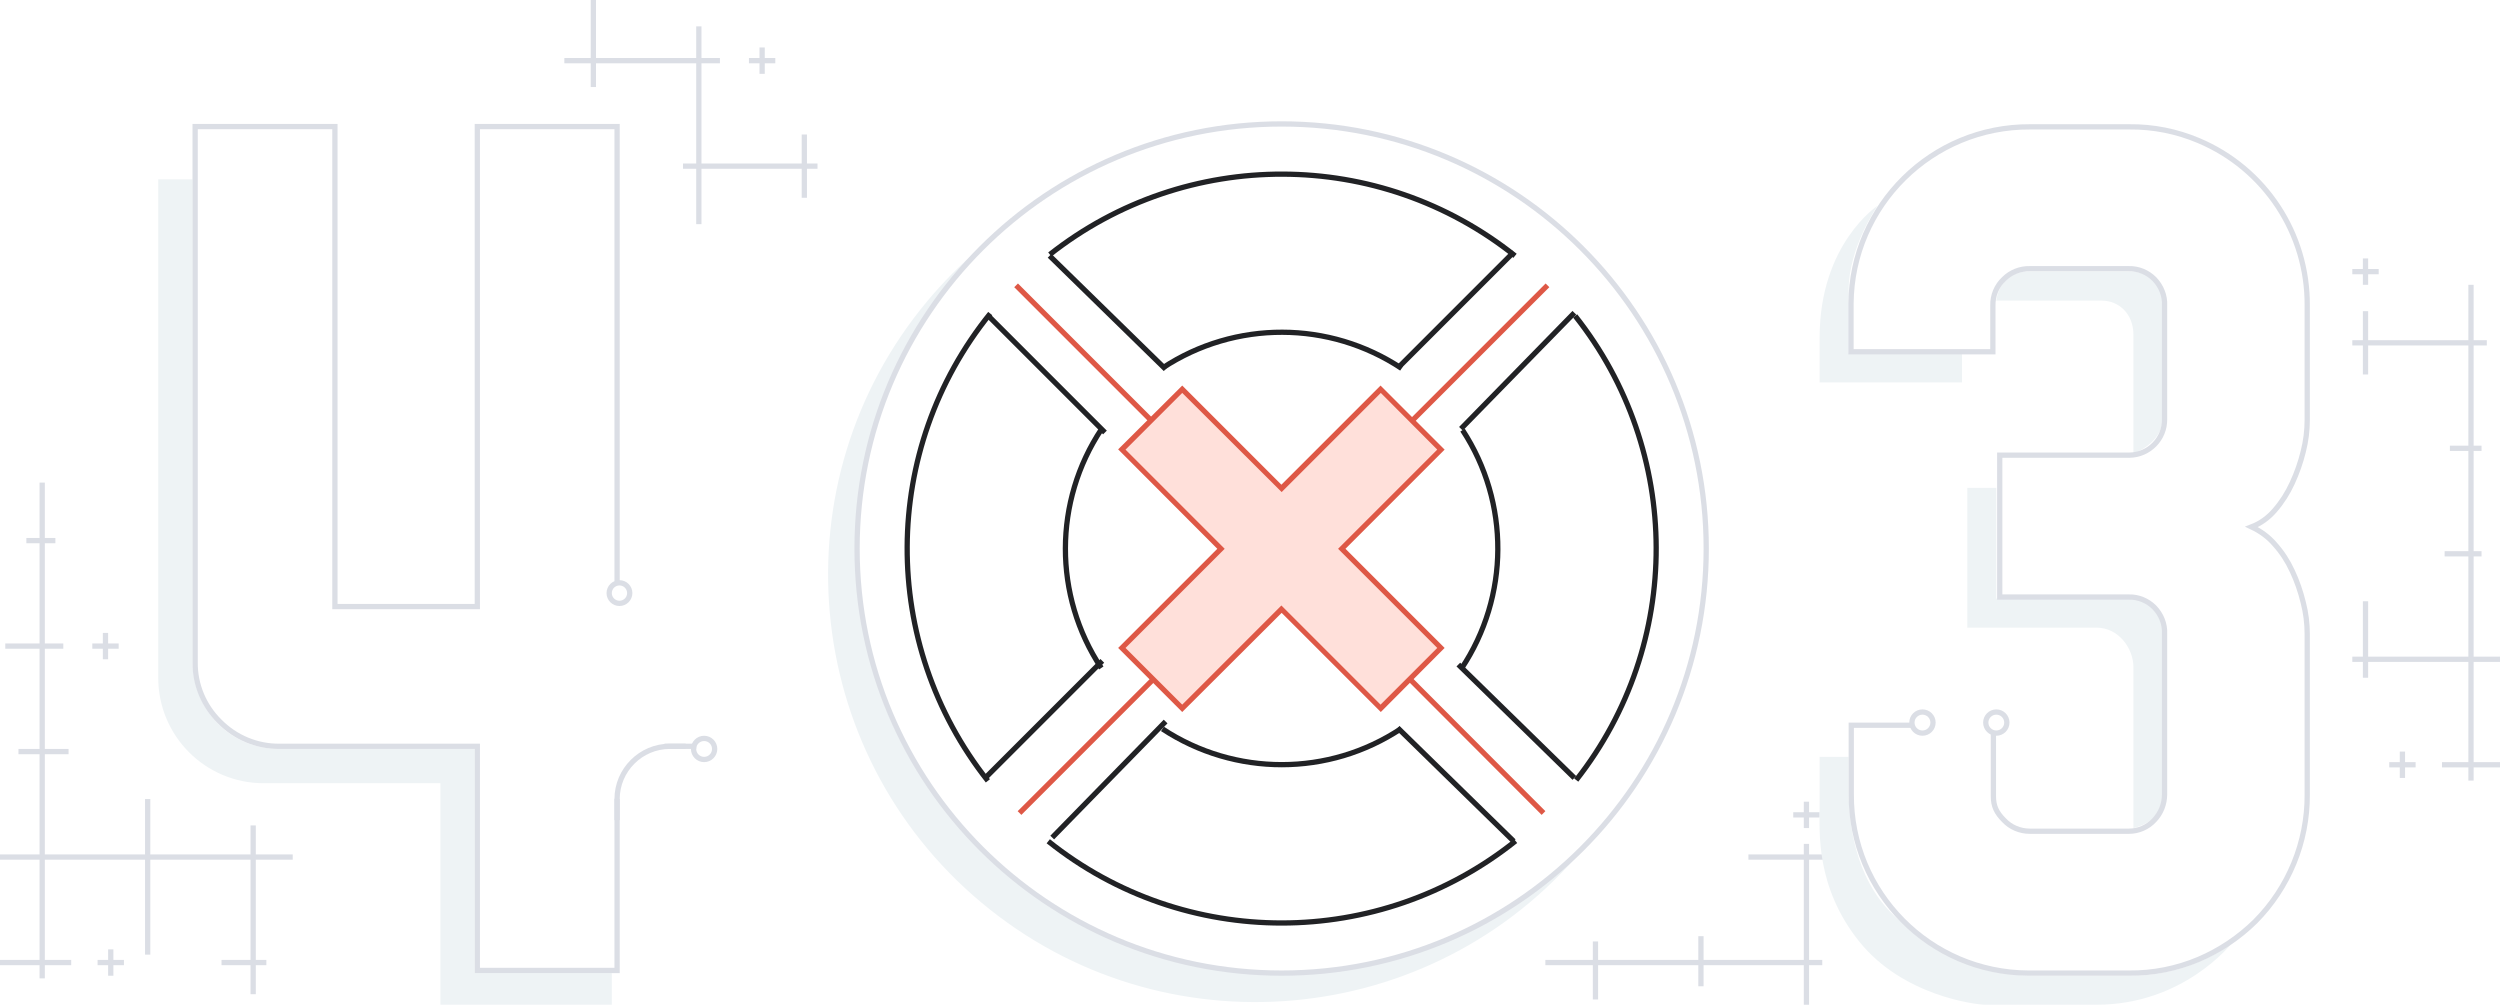
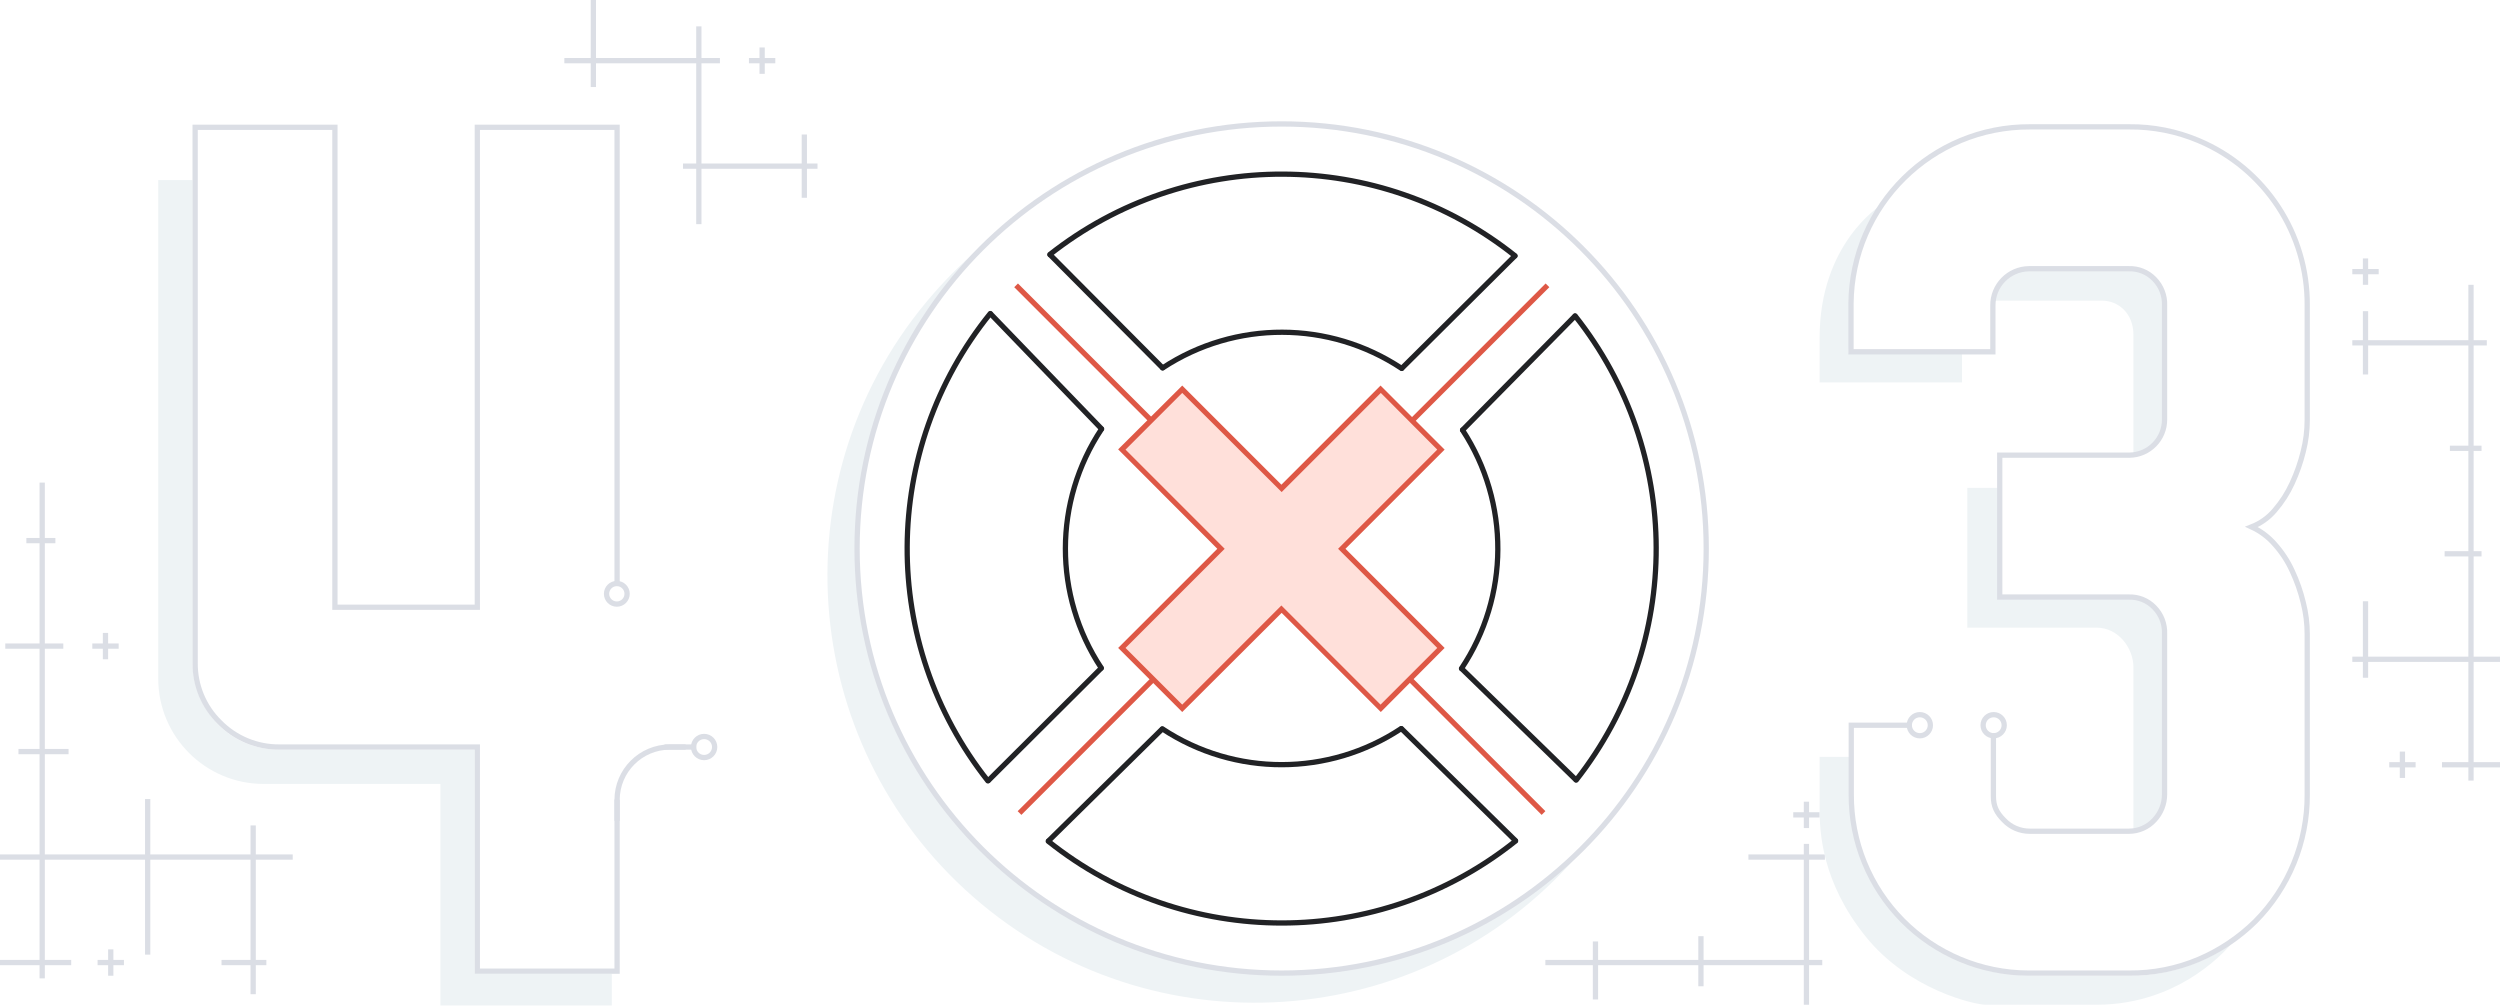
- <svg xmlns="http://www.w3.org/2000/svg" version="1.1" id="Слой_1" x="0" y="0" viewBox="0 0 948 381" xml:space="preserve">
-   <style>.st0{fill:#eef3f5}.st1{stroke:#dbdee5;stroke-width:2}.st1,.st2{fill:none}.st3,.st6{fill:none;stroke:#de5846;stroke-width:2}.st6{stroke:#212225}.st7{fill:#dbdee5}</style>
+ <svg xmlns="http://www.w3.org/2000/svg" width="948" height="381.271" viewBox="0 0 948 381.271">
  <g id="_403" transform="translate(-430 -224)">
-     <g id="_4">
-       <path id="Прямоугольник_скругл._углы_623" class="st0" d="M562 521h-32c-22.1 0-40-17.9-40-40V292h13v183c0 16.3 12.7 33 33 33h74v85h52v12h-65v-84h-35z" />
-       <path id="_4-2" class="st1" d="M664 444.5V272h-53v182h-54V272h-53v203.2c-.1 8.4 3.3 16.5 9.3 22.4 6 6.1 14.2 9.5 22.7 9.4h75v85h53v-65.1" />
-       <path id="Прямоугольник_скругл._углы_623-2" class="st1" d="M664 535v-8c0-11 9-20 20-20h6" />
-       <path id="Фигура_619_копия" class="st1" d="M682 507h12" />
+     <g id="шьфп_копия_7">
+       <path id="Прямоугольник_1_копия_15" d="M1114,605V590h-38v8h-2v-8h-38v13h-2V590h-18v-2h18v-7h2v7h38v-9h2v9h38V550h-21v-2h21v-4h2v4h6v2h-6v38h5v2h-5v15Zm0-67v-4h-4v-2h4v-4h2v4h4v2h-4v4Z" fill="#dbdee5" />
+       <path id="Прямоугольник_1_копия_17" d="M1366,520v-5h-10v-2h10V475h-38v6h-2v-6h-4v-2h4V452h2v21h38V435h-9v-2h9V395h-7v-2h7V355h-38v11h-2V355h-4v-2h4V342h2v11h38V332h2v21h5v2h-5v38h3v2h-3v38h3v2h-3v38h10v2h-10v38h10v2h-10v5Zm-26-1v-4h-4v-2h4v-4h2v4h4v2h-4v4Zm-14-187v-4h-4v-2h4v-4h2v4h4v2h-4v4Z" fill="#dbdee5" />
+       <path id="Прямоугольник_1_копия_16" d="M525,601V590H514v-2h11V550H487v36h-2V550H447v38h10v2H447v5h-2v-5H430v-2h15V550H430v-2h15V510h-8v-2h8V470H432v-2h13V430h-5v-2h5V407h2v21h4v2h-4v38h7v2h-7v38h9v2h-9v38h38V527h2v21h38V537h2v11h14v2H527v38h4v2h-4v11Zm-54-7v-4h-4v-2h4v-4h2v4h4v2h-4v4Zm-2-120v-4h-4v-2h4v-4h2v4h4v2h-4v4Z" fill="#dbdee5" />
+       <path id="Прямоугольник_1_копия_22" d="M694,309V288h-5v-2h5V248H656v9h-2v-9H644v-2h10V224h2v22h38V234h2v12h7v2h-7v38h38V275h2v11h4v2h-4v11h-2V288H696v21Zm24-57v-4h-4v-2h4v-4h2v4h4v2h-4v4Z" fill="#dbdee5" />
+     </g>
+     <g id="_4" transform="translate(0 0.271)">
+       <path id="Прямоугольник_скругл._углы_623" d="M562,521H530a39.989,39.989,0,0,1-40-40V292h13V475c0,16.3,12.7,33,33,33h74v85h52v12H597V521Z" fill="#eef3f5" />
+       <path id="_4-2" d="M664,444.5V272H611V454H557V272H504V475.2a30.981,30.981,0,0,0,9.3,22.4A31.354,31.354,0,0,0,536,507h75v85h53V526.9" fill="none" stroke="#dbdee5" stroke-width="2" />
+       <path id="Прямоугольник_скругл._углы_623-2" d="M664,535v-8a20.059,20.059,0,0,1,20-20h6" fill="none" stroke="#dbdee5" stroke-width="2" />
+       <line id="Фигура_619_копия" x2="12" transform="translate(682 507)" fill="none" stroke="#dbdee5" stroke-width="2" />
      <g id="Эллипс_621" transform="translate(692 503)">
-         <circle class="st2" cx="5" cy="5" r="5" />
-         <circle class="st1" cx="5" cy="5" r="4" />
+         <circle id="Эллипс_1" data-name="Эллипс 1" cx="5" cy="5" r="5" fill="none" />
+         <circle id="Эллипс_2" data-name="Эллипс 2" cx="4" cy="4" r="4" transform="translate(1)" fill="none" stroke="#dbdee5" stroke-width="2" />
      </g>
      <g id="Эллипс_621_копия" transform="translate(660 444)">
-         <circle class="st2" cx="4.9" cy="4.9" r="4.9" />
-         <circle class="st1" cx="4.9" cy="4.9" r="3.9" />
+         <circle id="Эллипс_3" data-name="Эллипс 3" cx="4.9" cy="4.9" r="4.9" transform="translate(0 0)" fill="none" />
+         <circle id="Эллипс_4" data-name="Эллипс 4" cx="3.9" cy="3.9" r="3.9" transform="translate(0 1)" fill="none" stroke="#dbdee5" stroke-width="2" />
      </g>
    </g>
-     <g id="Группа_89">
-       <path id="Эллипс_634" class="st0" d="M755 434c0 103.8 91.1 159 161 159 30.3 0 83.7-13.3 114.4-47.2-57.3 68.7-159.5 77.9-228.2 20.5s-77.9-159.5-20.5-228.2c5.9-7.1 12.5-13.7 19.5-19.7-7.2 7.8-46.2 46-46.2 115.6z" />
+     <g id="Группа_89_копия_2">
+       <path id="Эллипс_634" d="M755,434c0,103.8,91.1,159,161,159,30.3,0,83.7-13.3,114.4-47.2-57.2,68.8-159.3,78.2-228.2,21-68.8-57.2-78.2-159.3-21-228.2.2-.2.3-.4.5-.6a164.931,164.931,0,0,1,19.5-19.7C794,326.2,755,364.4,755,434Z" fill="#eef3f5" />
      <g id="Эллипс_634_копия_3" transform="translate(754 270)">
-         <circle class="st2" cx="162" cy="162" r="162" />
-         <circle class="st1" cx="162" cy="162" r="161" />
+         <circle id="Эллипс_67" cx="162" cy="162" r="162" fill="none" />
+         <circle id="Эллипс_68" cx="161" cy="161" r="161" transform="translate(1 1)" fill="none" stroke="#dbdee5" stroke-width="2" />
      </g>
      <g id="Группа_88">
-         <path id="Фигура_639" class="st3" d="M1016.8 332.2l-51.2 51.2m-98.3 98.2l-50.7 50.7" />
-         <path id="Фигура_639_копия" class="st3" d="M1015.3 532.3L965 481.9m-98.2-98.2l-51.5-51.5" />
+         <path id="Фигура_639" d="M1016.8,332.2l-51.2,51.2m-98.3,98.2-50.7,50.7" fill="none" stroke="#de5846" stroke-width="2" />
+         <path id="Фигура_639_копия" d="M1015.3,532.3,965,481.9m-98.2-98.2-51.5-51.5" fill="none" stroke="#de5846" stroke-width="2" />
        <g id="Фигура_643">
-           <path d="M953.6 492.6l-36.9-36.9-.7-.7-.7.7-36.9 36.9-22.9-22.9 36.9-36.9.7-.7-.7-.7-36.9-36.9 22.9-22.9 36.9 36.9.7.7.7-.7 36.9-36.9 22.9 22.9-36.9 36.9-.7.7.7.7 36.9 36.9-22.9 22.9z" fill="#ffe0da" />
-           <path d="M878.3 373l-21.5 21.5 36.2 36.2 1.4 1.4-1.4 1.4-36.2 36.2 21.5 21.5 36.2-36.2 1.4-1.4 1.4 1.4 36.2 36.2 21.5-21.5-36.2-36.2-1.4-1.4 1.4-1.4 36.2-36.2-21.4-21.5-36.2 36.2-1.4 1.4-1.4-1.4-36.3-36.2m0-2.8l37.6 37.6 37.6-37.6 24.3 24.3-37.6 37.6 37.6 37.6-24.2 24.3-37.6-37.6-37.7 37.6-24.3-24.3 37.6-37.6-37.6-37.7 24.3-24.2z" fill="#de5846" />
+           <path id="Контур_13" d="M953.6,492.6l-36.9-36.9-.7-.7-.7.7-36.9,36.9-22.9-22.9,36.9-36.9.7-.7-.7-.7-36.9-36.9,22.9-22.9,36.9,36.9.7.7.7-.7,36.9-36.9,22.9,22.9-36.9,36.9-.7.7.7.7,36.9,36.9Z" fill="#ffe0da" />
+           <path id="Контур_14" d="M878.3,373l-21.5,21.5L893,430.7l1.4,1.4-1.4,1.4-36.2,36.2,21.5,21.5L914.5,455l1.4-1.4,1.4,1.4,36.2,36.2L975,469.7l-36.2-36.2-1.4-1.4,1.4-1.4L975,394.5,953.6,373l-36.2,36.2-1.4,1.4-1.4-1.4L878.3,373m0-2.8,37.6,37.6,37.6-37.6,24.3,24.3-37.6,37.6,37.6,37.6L953.6,494,916,456.4,878.3,494,854,469.7l37.6-37.6L854,394.4Z" fill="#de5846" />
        </g>
      </g>
-       <path id="Эллипс_634_копия_2" class="st6" d="M1027.3 343.8c40.8 51.5 41 124.3.4 176m-23 23.1c-51.8 41.4-125.4 41.5-177.2.1m-22.9-22.9c-41.1-52-40.8-125.6.9-177.2m22.6-22.4c51.8-40.8 124.9-40.6 176.4.5" />
-       <path id="Эллипс_634_копия" class="st6" d="M984.6 387.1c18 27.5 17.8 63.1-.4 90.4m-22.9 22.8c-27.4 18.2-63 18.2-90.5.1m-23.2-23.1c-18.2-27.5-18.1-63.2.1-90.6m23.2-23.2c27.5-18.1 63.2-18 90.6.2" />
-       <path id="Фигура_642" class="st6" d="M1004 543l-44-43" />
-       <path id="Фигура_642_копия" class="st6" d="M1027 519l-44-43" />
-       <path id="Фигура_642_копия_2" class="st6" d="M849 388l-44-44" />
-       <path id="Фигура_642_копия_2-2" class="st6" d="M872 364l-44-43" />
-       <path id="Фигура_642_копия_3" class="st6" d="M804 518.6l44-44" />
-       <path id="Фигура_642_копия_3-2" class="st6" d="M829 541.6l43-44" />
-       <path id="Фигура_642_копия_3-3" class="st6" d="M960 363.6l44-44" />
-       <path id="Фигура_642_копия_3-4" class="st6" d="M984 386.6l43-44" />
+       <g id="Сгруппировать_893" data-name="Сгруппировать 893">
+         <path id="Эллипс_634_копия_2" d="M1027.3,343.8a142.11,142.11,0,0,1,.4,176m-23,23.1a141.933,141.933,0,0,1-177.2.1m-22.9-22.9a141.935,141.935,0,0,1,.9-177.2m22.6-22.4a142,142,0,0,1,176.4.5" fill="none" stroke="#212225" stroke-linecap="round" stroke-width="2" />
+         <path id="Эллипс_634_копия" d="M984.6,387.1a82.038,82.038,0,0,1-.4,90.4m-22.9,22.8a82.015,82.015,0,0,1-90.5.1m-23.2-23.1a81.993,81.993,0,0,1,.1-90.6m23.2-23.2a82.181,82.181,0,0,1,90.6.2" fill="none" stroke="#212225" stroke-linecap="round" stroke-width="2" />
+         <path id="Контур_690" data-name="Контур 690" d="M984.629,387.039l42.563-43.163" fill="none" stroke="#212225" stroke-linecap="round" stroke-width="2" />
+         <path id="Контур_694" data-name="Контур 694" d="M984.291,343.81l43.234,42.081" transform="translate(0 133.77)" fill="none" stroke="#212225" stroke-linecap="round" stroke-width="2" />
+         <path id="Контур_693" data-name="Контур 693" d="M1026.736,386.612,984.693,343.04" transform="translate(-179.031)" fill="none" stroke="#212225" stroke-linecap="round" stroke-width="2" />
+         <path id="Контур_697" data-name="Контур 697" d="M1026.592,342.36l-42.762,42.59" transform="translate(-179.031 135.032)" fill="none" stroke="#212225" stroke-linecap="round" stroke-width="2" />
+         <path id="Контур_691" data-name="Контур 691" d="M983.6,386.636l42.816-42.555" transform="translate(-22 -23)" fill="none" stroke="#212225" stroke-linecap="round" stroke-width="2" />
+         <path id="Контур_695" data-name="Контур 695" d="M983.439,343.341l43.225,42.459" transform="translate(-22 156.968)" fill="none" stroke="#212225" stroke-linecap="round" stroke-width="2" />
+         <path id="Контур_692" data-name="Контур 692" d="M1026.049,386.468l-42.6-42.822" transform="translate(-155.223 -23)" fill="none" stroke="#212225" stroke-linecap="round" stroke-width="2" />
+         <path id="Контур_696" data-name="Контур 696" d="M1025.881,342.908,982.84,385.291" transform="translate(-155.223 157.571)" fill="none" stroke="#212225" stroke-linecap="round" stroke-width="2" />
+       </g>
    </g>
-     <g id="шьфп_копия_7">
-       <path id="Прямоугольник_1_копия_15" class="st7" d="M1114 605v-15h-38v8h-2v-8h-38v13h-2v-13h-18v-2h18v-7h2v7h38v-9h2v9h38v-38h-21v-2h21v-4h2v4h6v2h-6v38h5v2h-5v15h-2zm0-67v-4h-4v-2h4v-4h2v4h4v2h-4v4h-2z" />
-       <path id="Прямоугольник_1_копия_17" class="st7" d="M1366 520v-5h-10v-2h10v-38h-38v6h-2v-6h-4v-2h4v-21h2v21h38v-38h-9v-2h9v-38h-7v-2h7v-38h-38v11h-2v-11h-4v-2h4v-11h2v11h38v-21h2v21h5v2h-5v38h3v2h-3v38h3v2h-3v38h10v2h-10v38h10v2h-10v5h-2zm-26-1v-4h-4v-2h4v-4h2v4h4v2h-4v4h-2zm-14-187v-4h-4v-2h4v-4h2v4h4v2h-4v4h-2z" />
-       <path id="Прямоугольник_1_копия_16" class="st7" d="M525 601v-11h-11v-2h11v-38h-38v36h-2v-36h-38v38h10v2h-10v5h-2v-5h-15v-2h15v-38h-15v-2h15v-38h-8v-2h8v-38h-13v-2h13v-38h-5v-2h5v-21h2v21h4v2h-4v38h7v2h-7v38h9v2h-9v38h38v-21h2v21h38v-11h2v11h14v2h-14v38h4v2h-4v11h-2zm-54-7v-4h-4v-2h4v-4h2v4h4v2h-4v4h-2zm-2-120v-4h-4v-2h4v-4h2v4h4v2h-4v4h-2z" />
-       <path id="Прямоугольник_1_копия_22" class="st7" d="M694 309v-21h-5v-2h5v-38h-38v9h-2v-9h-10v-2h10v-22h2v22h38v-12h2v12h7v2h-7v38h38v-11h2v11h4v2h-4v11h-2v-11h-38v21h-2zm24-57v-4h-4v-2h4v-4h2v4h4v2h-4v4h-2z" />
-     </g>
-     <g id="_3">
-       <path id="Фигура_757" class="st0" d="M1183 605c-3.9 0-31.5-3.4-48-24s-15-41.6-15-50v-20h11v13c0 10.3 1.8 32.5 17 47s31.5 23 53 23h37c13.6-.1 26.8-4.2 38-12 0 0-18.1 23-51 23h-42zm56-128c0-7.1-5.6-15-14-15h-49v-53h11v42h52c6.6 0 11 8 11 12v63c0 10-11 12-11 12v-61zm0-126c0-8.1-5.6-13-12-13h-40s.9-11 12-11h39c5 0 12 2.3 12 12v44c0 9-11 13-11 13v-45zm-119 18v-17c0-35.6 22-50 22-50s-11 15.8-11 32v24h43v11h-54z" />
-       <path id="_3_копия" class="st1" d="M1155 499h-23v26.2c-.2 37.3 29.9 67.6 67.1 67.8h38.3c9 .1 18-1.7 26.3-5.2 8-3.4 15.3-8.3 21.5-14.4 12.7-12.8 19.8-30.1 19.7-48.1v-60.8c0-4.1-.5-8.1-1.5-12-1-4.1-2.4-8.2-4.2-12-1.7-3.7-3.9-7.1-6.6-10.1-2.4-2.8-5.4-5-8.8-6.6 3.4-1.3 6.4-3.5 8.8-6.3 2.7-3.1 4.9-6.6 6.6-10.3 1.8-3.9 3.2-7.9 4.2-12 1-3.9 1.5-8 1.5-12v-43.3c.2-27.3-16-52-41.2-62.6-8.3-3.5-17.2-5.3-26.3-5.2h-37.6c-37.2-.2-67.6 29.8-67.9 67v18.3h53.8v-17.5c-.1-3.8 1.4-7.5 4.2-10.1 2.6-2.6 6.2-4 9.8-3.9h37.6c3.6-.1 7.1 1.4 9.6 3.9 2.6 2.7 4.1 6.3 3.9 10.1V383c.1 7.4-5.9 13.5-13.3 13.6h-49.2v53.8h49c3.6-.1 7.1 1.4 9.6 3.9 2.6 2.7 4.1 6.3 3.9 10.1v60.8c0 3.7-1.4 7.2-3.9 9.8-2.5 2.7-6 4.2-9.6 4.2h-37.6c-3.7 0-7.3-1.5-9.8-4.2-2.8-2.8-4-5.3-4-9v-24" />
+     <g id="_3" transform="translate(0 0.001)">
+       <path id="Фигура_757" d="M1183,605c-3.9,0-29.186-5.44-45.686-26.04S1120,539.4,1120,531V511h11.791v13.089c0,10.3,2.2,32.542,17.4,47.042S1179.5,594,1201,594h37a67.143,67.143,0,0,0,38-12s-18.1,23-51,23Zm56-128c0-7.1-5.6-15-14-15h-49V409h12.07l.555,41.068L1239,451c6.6,0,11,8,11,12v63c0,10-11,12.787-11,12.787Zm0-126c0-8.1-5.6-13-12-13h-41s1.9-12,13-12h39a12.976,12.976,0,0,1,12.865,13.462v45.323c0,9-11.865,11.215-11.865,11.215Zm-119,18V352c0-35.6,23-50,23-50s-11,15.8-11,32l-1,24h43v11Z" fill="#eef3f5" />
+       <path id="_3_копия" d="M1155,499h-23v26.2a67.389,67.389,0,0,0,67.1,67.8h38.3a66.014,66.014,0,0,0,26.3-5.2,69.392,69.392,0,0,0,21.5-14.4,67.774,67.774,0,0,0,19.7-48.1V464.5a48.711,48.711,0,0,0-1.5-12,63.242,63.242,0,0,0-4.2-12,40,40,0,0,0-6.6-10.1,26.147,26.147,0,0,0-8.8-6.6,22.007,22.007,0,0,0,8.8-6.3,43.012,43.012,0,0,0,6.6-10.3,65.763,65.763,0,0,0,4.2-12,48.711,48.711,0,0,0,1.5-12V339.9a67.285,67.285,0,0,0-41.2-62.6,66.014,66.014,0,0,0-26.3-5.2h-37.6a67.582,67.582,0,0,0-67.9,67v18.3h53.8V339.9a13.849,13.849,0,0,1,13.7-14h37.9a12.822,12.822,0,0,1,9.6,3.9,13.553,13.553,0,0,1,3.9,10.1V383a13.487,13.487,0,0,1-13.3,13.6h-49.2v53.8h49a12.822,12.822,0,0,1,9.6,3.9,13.553,13.553,0,0,1,3.9,10.1v60.8a14.277,14.277,0,0,1-3.9,9.8,13.1,13.1,0,0,1-9.6,4.2h-37.6a13.38,13.38,0,0,1-9.8-4.2c-2.8-2.8-4-5.3-4-9V502" fill="none" stroke="#dbdee5" stroke-width="2" />
      <g id="Эллипс_757" transform="translate(1154 493)">
-         <circle class="st2" cx="5" cy="5" r="5" />
-         <circle class="st1" cx="5" cy="5" r="4" />
+         <circle id="Эллипс_69" cx="5" cy="5" r="5" fill="none" />
+         <circle id="Эллипс_70" cx="4" cy="4" r="4" transform="translate(0 2)" fill="none" stroke="#dbdee5" stroke-width="2" />
      </g>
      <g id="Эллипс_757-2" transform="translate(1182 493)">
-         <circle class="st2" cx="5" cy="5" r="5" />
-         <circle class="st1" cx="5" cy="5" r="4" />
+         <circle id="Эллипс_71" cx="5" cy="5" r="5" fill="none" />
+         <circle id="Эллипс_72" cx="4" cy="4" r="4" transform="translate(0 2)" fill="none" stroke="#dbdee5" stroke-width="2" />
      </g>
    </g>
  </g>
</svg>
